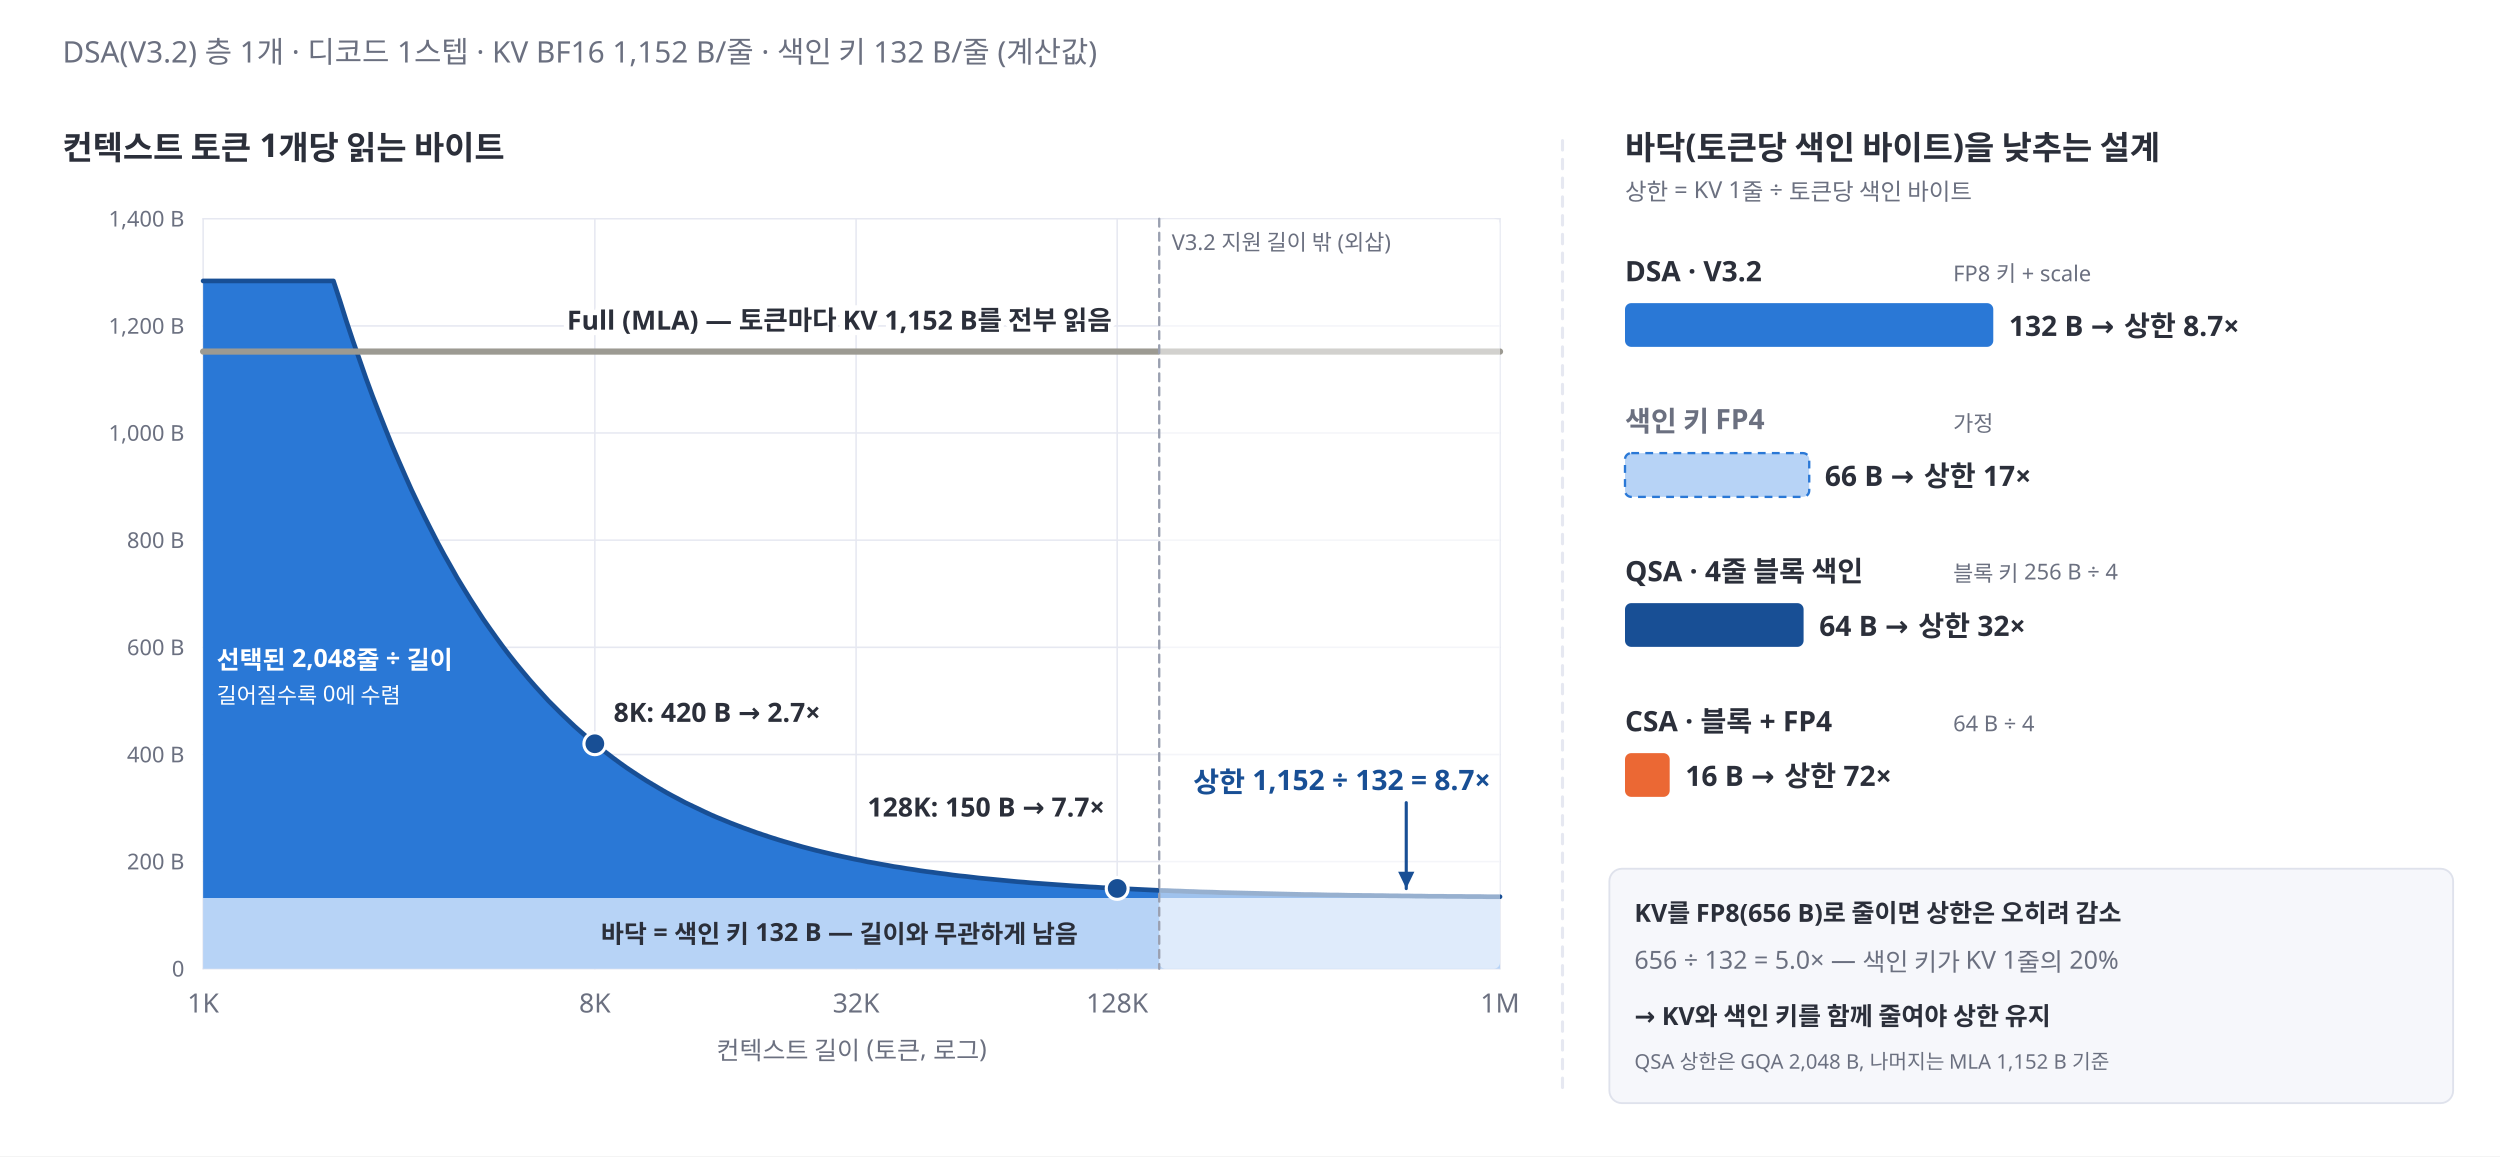
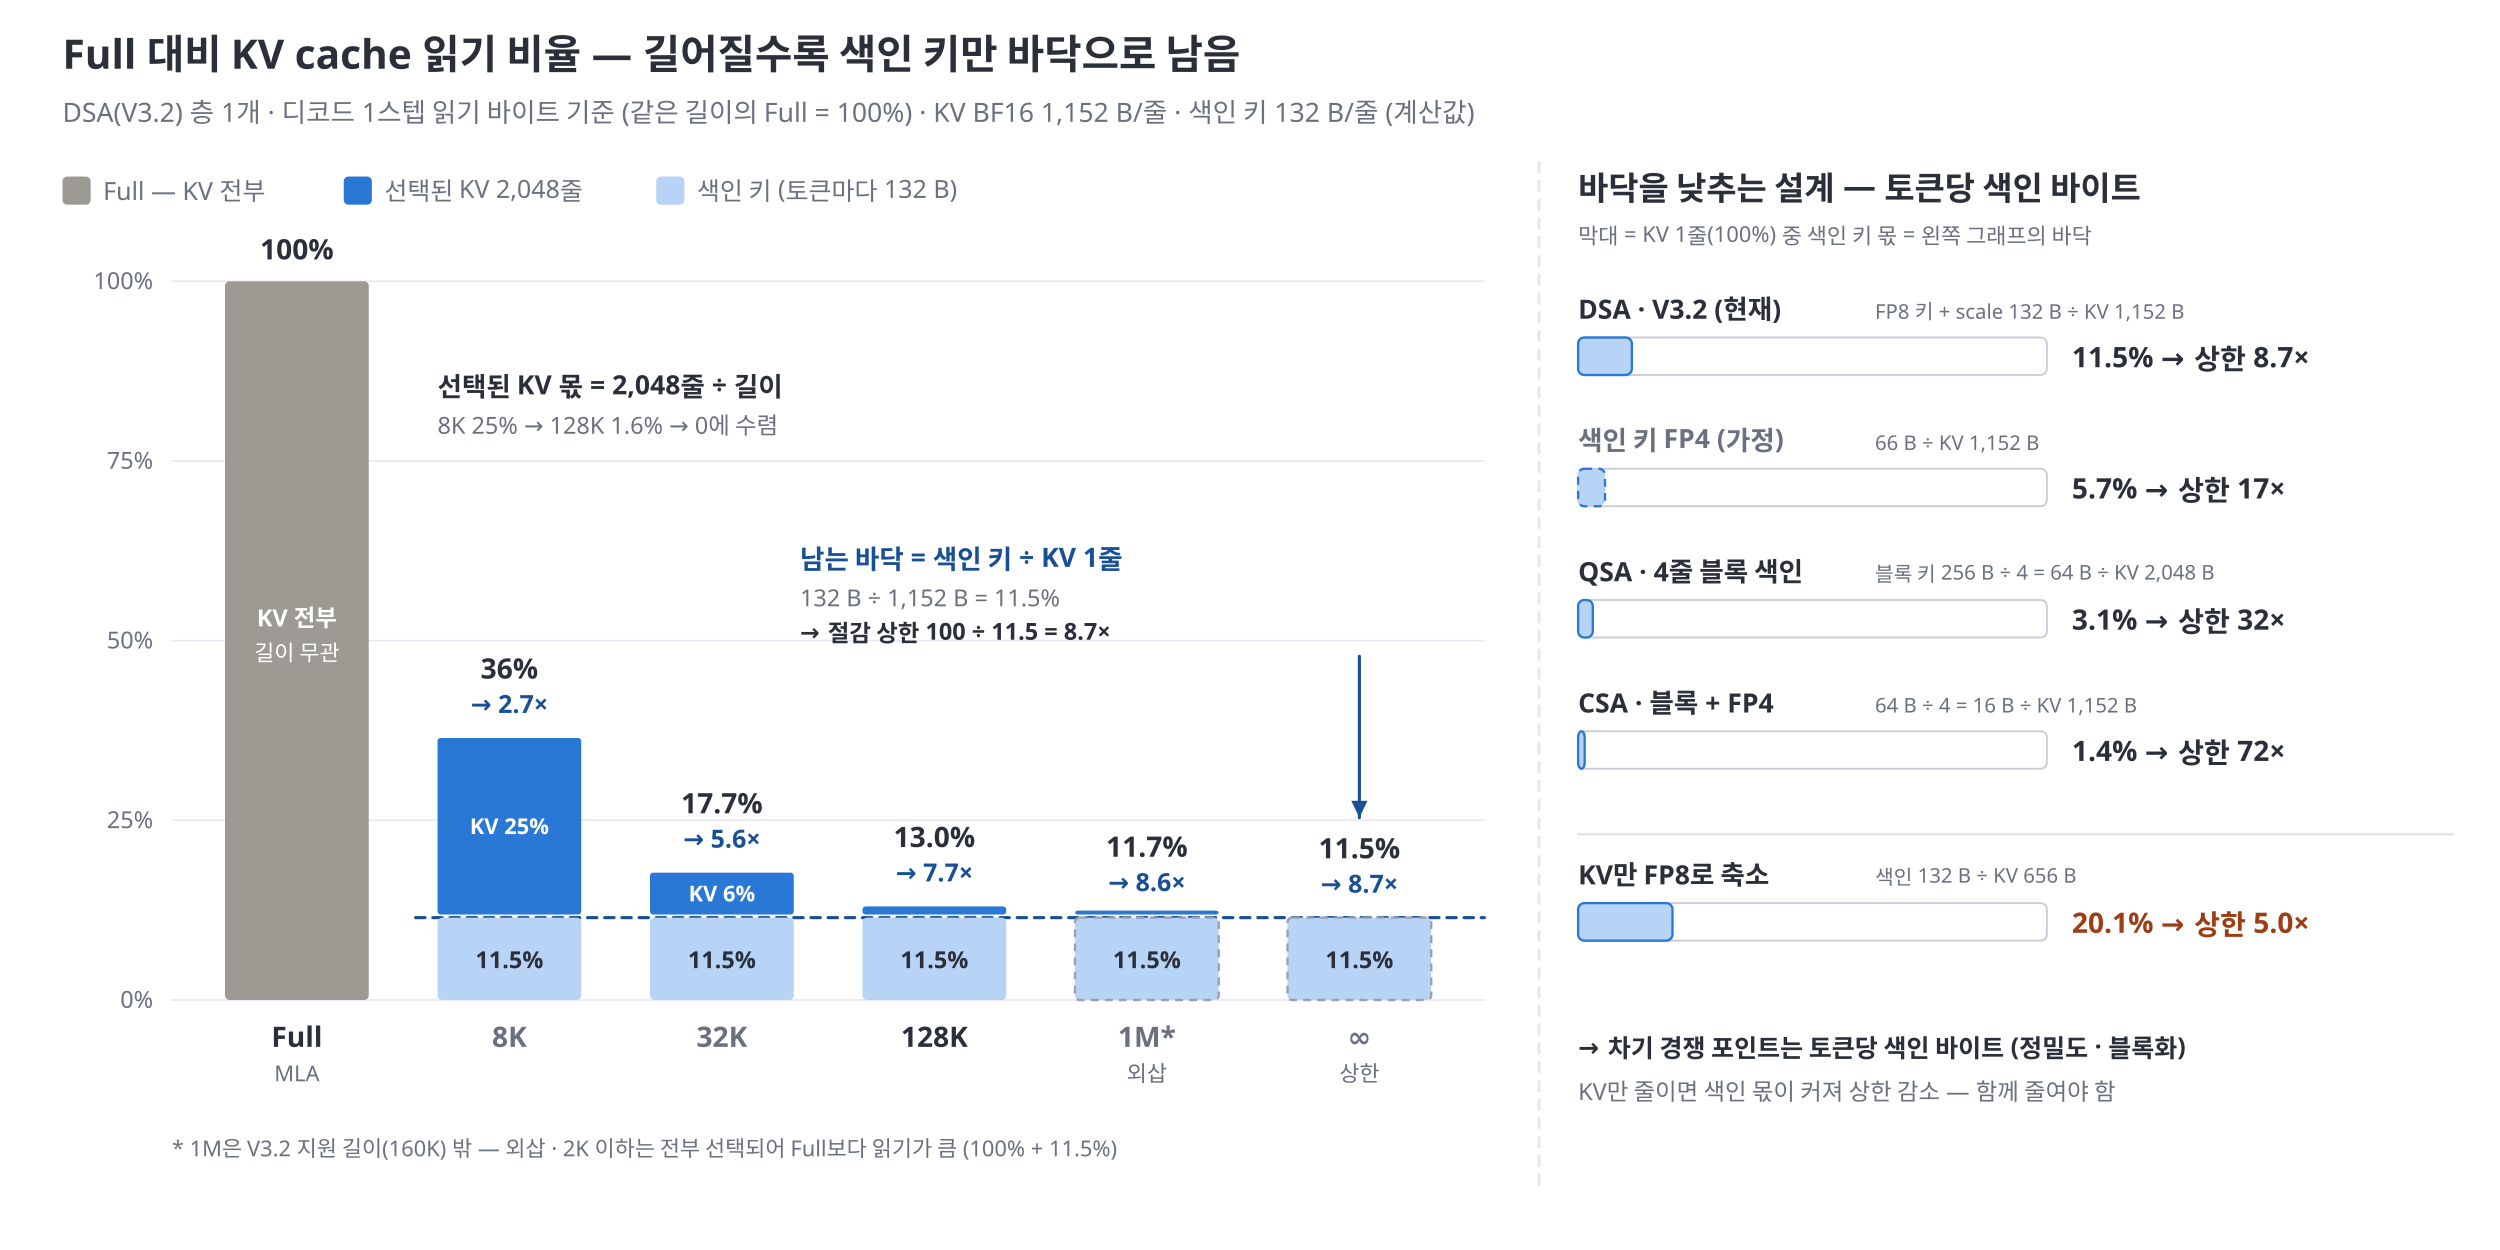
- <svg xmlns="http://www.w3.org/2000/svg" viewBox="0 0 1600 740" width="1600" height="740">
+ <svg xmlns="http://www.w3.org/2000/svg" viewBox="0 0 1600 800" width="1600" height="800">
  <rect width="100%" height="100%" fill="#ffffff" />
-   <text x="40.0" y="40.0" font-family="'Noto Sans KR','Malgun Gothic',sans-serif" font-size="19" text-anchor="start" font-weight="400" fill="#6b7080">DSA(V3.2) 층 1개 · 디코드 1스텝 · KV BF16 1,152 B/줄 · 색인 키 132 B/줄 (계산값)</text>
-   <text x="40.0" y="102.0" font-family="'Noto Sans KR','Malgun Gothic',sans-serif" font-size="21" text-anchor="start" font-weight="700" fill="#2b2f3a">컨텍스트 토큰 1개당 읽는 바이트</text>
-   <line x1="130.0" y1="620.0" x2="960.0" y2="620.0" stroke="#e6e8f1" stroke-width="1" stroke-linecap="round" />
-   <text x="118.0" y="625.0" font-family="'Noto Sans KR','Malgun Gothic',sans-serif" font-size="14" text-anchor="end" font-weight="400" fill="#6b7080">0</text>
-   <line x1="130.0" y1="551.4" x2="960.0" y2="551.4" stroke="#e6e8f1" stroke-width="1" stroke-linecap="round" />
-   <text x="118.0" y="556.4" font-family="'Noto Sans KR','Malgun Gothic',sans-serif" font-size="14" text-anchor="end" font-weight="400" fill="#6b7080">200 B</text>
-   <line x1="130.0" y1="482.9" x2="960.0" y2="482.9" stroke="#e6e8f1" stroke-width="1" stroke-linecap="round" />
-   <text x="118.0" y="487.9" font-family="'Noto Sans KR','Malgun Gothic',sans-serif" font-size="14" text-anchor="end" font-weight="400" fill="#6b7080">400 B</text>
-   <line x1="130.0" y1="414.3" x2="960.0" y2="414.3" stroke="#e6e8f1" stroke-width="1" stroke-linecap="round" />
-   <text x="118.0" y="419.3" font-family="'Noto Sans KR','Malgun Gothic',sans-serif" font-size="14" text-anchor="end" font-weight="400" fill="#6b7080">600 B</text>
-   <line x1="130.0" y1="345.7" x2="960.0" y2="345.7" stroke="#e6e8f1" stroke-width="1" stroke-linecap="round" />
-   <text x="118.0" y="350.7" font-family="'Noto Sans KR','Malgun Gothic',sans-serif" font-size="14" text-anchor="end" font-weight="400" fill="#6b7080">800 B</text>
-   <line x1="130.0" y1="277.1" x2="960.0" y2="277.1" stroke="#e6e8f1" stroke-width="1" stroke-linecap="round" />
-   <text x="118.0" y="282.1" font-family="'Noto Sans KR','Malgun Gothic',sans-serif" font-size="14" text-anchor="end" font-weight="400" fill="#6b7080">1,000 B</text>
-   <line x1="130.0" y1="208.6" x2="960.0" y2="208.6" stroke="#e6e8f1" stroke-width="1" stroke-linecap="round" />
-   <text x="118.0" y="213.6" font-family="'Noto Sans KR','Malgun Gothic',sans-serif" font-size="14" text-anchor="end" font-weight="400" fill="#6b7080">1,200 B</text>
-   <line x1="130.0" y1="140.0" x2="960.0" y2="140.0" stroke="#e6e8f1" stroke-width="1" stroke-linecap="round" />
-   <text x="118.0" y="145.0" font-family="'Noto Sans KR','Malgun Gothic',sans-serif" font-size="14" text-anchor="end" font-weight="400" fill="#6b7080">1,400 B</text>
-   <line x1="130.0" y1="140.0" x2="130.0" y2="620.0" stroke="#e6e8f1" stroke-width="1" stroke-linecap="round" />
-   <text x="130.0" y="648.0" font-family="'Noto Sans KR','Malgun Gothic',sans-serif" font-size="17" text-anchor="middle" font-weight="400" fill="#6b7080">1K</text>
-   <line x1="380.7" y1="140.0" x2="380.7" y2="620.0" stroke="#e6e8f1" stroke-width="1" stroke-linecap="round" />
-   <text x="380.7" y="648.0" font-family="'Noto Sans KR','Malgun Gothic',sans-serif" font-size="17" text-anchor="middle" font-weight="400" fill="#6b7080">8K</text>
-   <line x1="547.9" y1="140.0" x2="547.9" y2="620.0" stroke="#e6e8f1" stroke-width="1" stroke-linecap="round" />
-   <text x="547.9" y="648.0" font-family="'Noto Sans KR','Malgun Gothic',sans-serif" font-size="17" text-anchor="middle" font-weight="400" fill="#6b7080">32K</text>
-   <line x1="715.0" y1="140.0" x2="715.0" y2="620.0" stroke="#e6e8f1" stroke-width="1" stroke-linecap="round" />
-   <text x="715.0" y="648.0" font-family="'Noto Sans KR','Malgun Gothic',sans-serif" font-size="17" text-anchor="middle" font-weight="400" fill="#6b7080">128K</text>
-   <line x1="960.0" y1="140.0" x2="960.0" y2="620.0" stroke="#e6e8f1" stroke-width="1" stroke-linecap="round" />
-   <text x="960.0" y="648.0" font-family="'Noto Sans KR','Malgun Gothic',sans-serif" font-size="17" text-anchor="middle" font-weight="400" fill="#6b7080">1M</text>
-   <text x="545.0" y="678.0" font-family="'Noto Sans KR','Malgun Gothic',sans-serif" font-size="16" text-anchor="middle" font-weight="400" fill="#6b7080">컨텍스트 길이 (토큰, 로그)</text>
-   <polygon points="130.0,620.0 130.0,574.7 134.2,574.7 138.3,574.7 142.4,574.7 146.6,574.7 150.8,574.7 155.0,574.7 159.1,574.7 163.3,574.7 167.5,574.7 171.7,574.7 175.9,574.7 180.0,574.7 184.2,574.7 188.3,574.7 192.5,574.7 196.7,574.7 200.9,574.7 205.0,574.7 209.2,574.7 213.4,574.7 217.6,574.7 221.7,574.7 225.9,574.7 230.1,574.7 234.2,574.7 238.4,574.7 242.6,574.7 246.8,574.7 250.9,574.7 255.1,574.7 259.3,574.7 263.4,574.7 267.6,574.7 271.8,574.7 276.0,574.7 280.1,574.7 284.3,574.7 288.5,574.7 292.6,574.7 296.8,574.7 301.0,574.7 305.2,574.7 309.3,574.7 313.5,574.7 317.7,574.7 321.8,574.7 326.0,574.7 330.2,574.7 334.4,574.7 338.5,574.7 342.7,574.7 346.9,574.7 351.0,574.7 355.2,574.7 359.4,574.7 363.6,574.7 367.7,574.7 371.9,574.7 376.1,574.7 380.2,574.7 384.4,574.7 388.6,574.7 392.8,574.7 396.9,574.7 401.1,574.7 405.3,574.7 409.4,574.7 413.6,574.7 417.8,574.7 422.0,574.7 426.1,574.7 430.3,574.7 434.5,574.7 438.6,574.7 442.8,574.7 447.0,574.7 451.2,574.7 455.3,574.7 459.5,574.7 463.7,574.7 467.8,574.7 472.0,574.7 476.2,574.7 480.4,574.7 484.5,574.7 488.7,574.7 492.9,574.7 497.0,574.7 501.2,574.7 505.4,574.7 509.5,574.7 513.7,574.7 517.9,574.7 522.1,574.7 526.2,574.7 530.4,574.7 534.6,574.7 538.7,574.7 542.9,574.7 547.1,574.7 551.3,574.7 555.4,574.7 559.6,574.7 563.8,574.7 567.9,574.7 572.1,574.7 576.3,574.7 580.4,574.7 584.6,574.7 588.8,574.7 593.0,574.7 597.1,574.7 601.3,574.7 605.5,574.7 609.6,574.7 613.8,574.7 618.0,574.7 622.2,574.7 626.3,574.7 630.5,574.7 634.7,574.7 638.8,574.7 643.0,574.7 647.2,574.7 651.4,574.7 655.5,574.7 659.7,574.7 663.9,574.7 668.0,574.7 672.2,574.7 676.4,574.7 680.6,574.7 684.7,574.7 688.9,574.7 693.1,574.7 697.2,574.7 701.4,574.7 705.6,574.7 709.7,574.7 713.9,574.7 718.1,574.7 722.3,574.7 726.4,574.7 730.6,574.7 734.8,574.7 738.9,574.7 743.1,574.7 747.3,574.7 751.5,574.7 755.6,574.7 759.8,574.7 764.0,574.7 768.1,574.7 772.3,574.7 776.5,574.7 780.7,574.7 784.8,574.7 789.0,574.7 793.2,574.7 797.3,574.7 801.5,574.7 805.7,574.7 809.8,574.7 814.0,574.7 818.2,574.7 822.4,574.7 826.5,574.7 830.7,574.7 834.9,574.7 839.0,574.7 843.2,574.7 847.4,574.7 851.6,574.7 855.7,574.7 859.9,574.7 864.1,574.7 868.2,574.7 872.4,574.7 876.6,574.7 880.8,574.7 884.9,574.7 889.1,574.7 893.3,574.7 897.4,574.7 901.6,574.7 905.8,574.7 909.9,574.7 914.1,574.7 918.3,574.7 922.5,574.7 926.6,574.7 930.8,574.7 935.0,574.7 939.1,574.7 943.3,574.7 947.5,574.7 951.7,574.7 955.8,574.7 960.0,574.7 960.0,620.0" fill="#b7d3f6" stroke="none" />
-   <polygon points="130.0,574.7 134.2,574.7 138.3,574.7 142.4,574.7 146.6,574.7 150.8,574.7 155.0,574.7 159.1,574.7 163.3,574.7 167.5,574.7 171.7,574.7 175.9,574.7 180.0,574.7 184.2,574.7 188.3,574.7 192.5,574.7 196.7,574.7 200.9,574.7 205.0,574.7 209.2,574.7 213.4,574.7 217.6,574.7 221.7,574.7 225.9,574.7 230.1,574.7 234.2,574.7 238.4,574.7 242.6,574.7 246.8,574.7 250.9,574.7 255.1,574.7 259.3,574.7 263.4,574.7 267.6,574.7 271.8,574.7 276.0,574.7 280.1,574.7 284.3,574.7 288.5,574.7 292.6,574.7 296.8,574.7 301.0,574.7 305.2,574.7 309.3,574.7 313.5,574.7 317.7,574.7 321.8,574.7 326.0,574.7 330.2,574.7 334.4,574.7 338.5,574.7 342.7,574.7 346.9,574.7 351.0,574.7 355.2,574.7 359.4,574.7 363.6,574.7 367.7,574.7 371.9,574.7 376.1,574.7 380.2,574.7 384.4,574.7 388.6,574.7 392.8,574.7 396.9,574.7 401.1,574.7 405.3,574.7 409.4,574.7 413.6,574.7 417.8,574.7 422.0,574.7 426.1,574.7 430.3,574.7 434.5,574.7 438.6,574.7 442.8,574.7 447.0,574.7 451.2,574.7 455.3,574.7 459.5,574.7 463.7,574.7 467.8,574.7 472.0,574.7 476.2,574.7 480.4,574.7 484.5,574.7 488.7,574.7 492.9,574.7 497.0,574.7 501.2,574.7 505.4,574.7 509.5,574.7 513.7,574.7 517.9,574.7 522.1,574.7 526.2,574.7 530.4,574.7 534.6,574.7 538.7,574.7 542.9,574.7 547.1,574.7 551.3,574.7 555.4,574.7 559.6,574.7 563.8,574.7 567.9,574.7 572.1,574.7 576.3,574.7 580.4,574.7 584.6,574.7 588.8,574.7 593.0,574.7 597.1,574.7 601.3,574.7 605.5,574.7 609.6,574.7 613.8,574.7 618.0,574.7 622.2,574.7 626.3,574.7 630.5,574.7 634.7,574.7 638.8,574.7 643.0,574.7 647.2,574.7 651.4,574.7 655.5,574.7 659.7,574.7 663.9,574.7 668.0,574.7 672.2,574.7 676.4,574.7 680.6,574.7 684.7,574.7 688.9,574.7 693.1,574.7 697.2,574.7 701.4,574.7 705.6,574.7 709.7,574.7 713.9,574.7 718.1,574.7 722.3,574.7 726.4,574.7 730.6,574.7 734.8,574.7 738.9,574.7 743.1,574.7 747.3,574.7 751.5,574.7 755.6,574.7 759.8,574.7 764.0,574.7 768.1,574.7 772.3,574.7 776.5,574.7 780.7,574.7 784.8,574.7 789.0,574.7 793.2,574.7 797.3,574.7 801.5,574.7 805.7,574.7 809.8,574.7 814.0,574.7 818.2,574.7 822.4,574.7 826.5,574.7 830.7,574.7 834.9,574.7 839.0,574.7 843.2,574.7 847.4,574.7 851.6,574.7 855.7,574.7 859.9,574.7 864.1,574.7 868.2,574.7 872.4,574.7 876.6,574.7 880.8,574.7 884.9,574.7 889.1,574.7 893.3,574.7 897.4,574.7 901.6,574.7 905.8,574.7 909.9,574.7 914.1,574.7 918.3,574.7 922.5,574.7 926.6,574.7 930.8,574.7 935.0,574.7 939.1,574.7 943.3,574.7 947.5,574.7 951.7,574.7 955.8,574.7 960.0,574.7 960.0,573.9 955.8,573.9 951.7,573.9 947.5,573.8 943.3,573.8 939.1,573.8 935.0,573.7 930.8,573.7 926.6,573.7 922.5,573.6 918.3,573.6 914.1,573.6 909.9,573.5 905.8,573.5 901.6,573.4 897.4,573.4 893.3,573.3 889.1,573.3 884.9,573.2 880.8,573.2 876.6,573.1 872.4,573.1 868.2,573.0 864.1,573.0 859.9,572.9 855.7,572.8 851.6,572.8 847.4,572.7 843.2,572.6 839.0,572.5 834.9,572.5 830.7,572.4 826.5,572.3 822.4,572.2 818.2,572.1 814.0,572.0 809.8,571.9 805.7,571.8 801.5,571.7 797.3,571.6 793.2,571.5 789.0,571.4 784.8,571.3 780.7,571.2 776.5,571.0 772.3,570.9 768.1,570.8 764.0,570.6 759.8,570.5 755.6,570.3 751.5,570.2 747.3,570.0 743.1,569.9 738.9,569.7 734.8,569.5 730.6,569.3 726.4,569.1 722.3,568.9 718.1,568.7 713.9,568.5 709.7,568.3 705.6,568.1 701.4,567.8 697.2,567.6 693.1,567.3 688.9,567.1 684.7,566.8 680.6,566.5 676.4,566.2 672.2,565.9 668.0,565.6 663.9,565.3 659.7,565.0 655.5,564.6 651.4,564.3 647.2,563.9 643.0,563.5 638.8,563.1 634.7,562.7 630.5,562.3 626.3,561.9 622.2,561.4 618.0,560.9 613.8,560.5 609.6,560.0 605.5,559.4 601.3,558.9 597.1,558.3 593.0,557.8 588.8,557.2 584.6,556.5 580.4,555.9 576.3,555.2 572.1,554.6 567.9,553.8 563.8,553.1 559.6,552.3 555.4,551.6 551.3,550.7 547.1,549.9 542.9,549.0 538.7,548.1 534.6,547.2 530.4,546.2 526.2,545.2 522.1,544.2 517.9,543.1 513.7,542.0 509.5,540.8 505.4,539.6 501.2,538.4 497.0,537.1 492.9,535.8 488.7,534.4 484.5,533.0 480.4,531.5 476.2,530.0 472.0,528.4 467.8,526.8 463.7,525.1 459.5,523.4 455.3,521.6 451.2,519.7 447.0,517.7 442.8,515.7 438.6,513.7 434.5,511.5 430.3,509.3 426.1,507.0 422.0,504.6 417.8,502.1 413.6,499.6 409.4,496.9 405.3,494.2 401.1,491.4 396.9,488.4 392.8,485.4 388.6,482.2 384.4,479.0 380.2,475.6 376.1,472.1 371.9,468.5 367.7,464.8 363.6,460.9 359.4,456.9 355.2,452.7 351.0,448.5 346.9,444.0 342.7,439.4 338.5,434.6 334.4,429.7 330.2,424.6 326.0,419.3 321.8,413.8 317.7,408.2 313.5,402.3 309.3,396.3 305.2,390.0 301.0,383.5 296.8,376.7 292.6,369.8 288.5,362.5 284.3,355.1 280.1,347.3 276.0,339.3 271.8,331.0 267.6,322.4 263.4,313.6 259.3,304.4 255.1,294.8 250.9,285.0 246.8,274.8 242.6,264.2 238.4,253.4 234.2,242.0 230.1,230.2 225.9,218.2 221.7,205.6 217.6,192.6 213.4,179.8 209.2,179.8 205.0,179.8 200.9,179.8 196.7,179.8 192.5,179.8 188.3,179.8 184.2,179.8 180.0,179.8 175.9,179.8 171.7,179.8 167.5,179.8 163.3,179.8 159.1,179.8 155.0,179.8 150.8,179.8 146.6,179.8 142.4,179.8 138.3,179.8 134.2,179.8 130.0,179.8" fill="#2a78d6" stroke="none" />
-   <polyline points="130.0,179.8 134.2,179.8 138.3,179.8 142.4,179.8 146.6,179.8 150.8,179.8 155.0,179.8 159.1,179.8 163.3,179.8 167.5,179.8 171.7,179.8 175.9,179.8 180.0,179.8 184.2,179.8 188.3,179.8 192.5,179.8 196.7,179.8 200.9,179.8 205.0,179.8 209.2,179.8 213.4,179.8 217.6,192.6 221.7,205.6 225.9,218.2 230.1,230.2 234.2,242.0 238.4,253.4 242.6,264.2 246.8,274.8 250.9,285.0 255.1,294.8 259.3,304.4 263.4,313.6 267.6,322.4 271.8,331.0 276.0,339.3 280.1,347.3 284.3,355.1 288.5,362.5 292.6,369.8 296.8,376.7 301.0,383.5 305.2,390.0 309.3,396.3 313.5,402.3 317.7,408.2 321.8,413.8 326.0,419.3 330.2,424.6 334.4,429.7 338.5,434.6 342.7,439.4 346.9,444.0 351.0,448.5 355.2,452.7 359.4,456.9 363.6,460.9 367.7,464.8 371.9,468.5 376.1,472.1 380.2,475.6 384.4,479.0 388.6,482.2 392.8,485.4 396.9,488.4 401.1,491.4 405.3,494.2 409.4,496.9 413.6,499.6 417.8,502.1 422.0,504.6 426.1,507.0 430.3,509.3 434.5,511.5 438.6,513.7 442.8,515.7 447.0,517.7 451.2,519.7 455.3,521.6 459.5,523.4 463.7,525.1 467.8,526.8 472.0,528.4 476.2,530.0 480.4,531.5 484.5,533.0 488.7,534.4 492.9,535.8 497.0,537.1 501.2,538.4 505.4,539.6 509.5,540.8 513.7,542.0 517.9,543.1 522.1,544.2 526.2,545.2 530.4,546.2 534.6,547.2 538.7,548.1 542.9,549.0 547.1,549.9 551.3,550.7 555.4,551.6 559.6,552.3 563.8,553.1 567.9,553.8 572.1,554.6 576.3,555.2 580.4,555.9 584.6,556.5 588.8,557.2 593.0,557.8 597.1,558.3 601.3,558.9 605.5,559.4 609.6,560.0 613.8,560.5 618.0,560.9 622.2,561.4 626.3,561.9 630.5,562.3 634.7,562.7 638.8,563.1 643.0,563.5 647.2,563.9 651.4,564.3 655.5,564.6 659.7,565.0 663.9,565.3 668.0,565.6 672.2,565.9 676.4,566.2 680.6,566.5 684.7,566.8 688.9,567.1 693.1,567.3 697.2,567.6 701.4,567.8 705.6,568.1 709.7,568.3 713.9,568.5 718.1,568.7 722.3,568.9 726.4,569.1 730.6,569.3 734.8,569.5 738.9,569.7 743.1,569.9 747.3,570.0 751.5,570.2 755.6,570.3 759.8,570.5 764.0,570.6 768.1,570.8 772.3,570.9 776.5,571.0 780.7,571.2 784.8,571.3 789.0,571.4 793.2,571.5 797.3,571.6 801.5,571.7 805.7,571.8 809.8,571.9 814.0,572.0 818.2,572.1 822.4,572.2 826.5,572.3 830.7,572.4 834.9,572.5 839.0,572.5 843.2,572.6 847.4,572.7 851.6,572.8 855.7,572.8 859.9,572.9 864.1,573.0 868.2,573.0 872.4,573.1 876.6,573.1 880.8,573.2 884.9,573.2 889.1,573.3 893.3,573.3 897.4,573.4 901.6,573.4 905.8,573.5 909.9,573.5 914.1,573.6 918.3,573.6 922.5,573.6 926.6,573.7 930.8,573.7 935.0,573.7 939.1,573.8 943.3,573.8 947.5,573.8 951.7,573.9 955.8,573.9 960.0,573.9" fill="none" stroke="#184f95" stroke-width="3" stroke-linejoin="round" stroke-linecap="round" />
-   <line x1="130.0" y1="225.0" x2="960.0" y2="225.0" stroke="#9c9a92" stroke-width="4" stroke-linecap="round" />
-   <text x="537.2" y="211.0" font-family="'Noto Sans KR','Malgun Gothic',sans-serif" font-size="17" text-anchor="middle" font-weight="700" fill="#2b2f3a" stroke="#ffffff" stroke-width="7" stroke-linejoin="round" paint-order="stroke">Full (MLA) — 토큰마다 KV 1,152 B를 전부 읽음</text>
-   <rect x="741.9" y="140.0" width="218.1" height="480.0" rx="4" fill="#ffffff" stroke="none" stroke-width="1.5" fill-opacity="0.55" />
-   <line x1="741.9" y1="140.0" x2="741.9" y2="620.0" stroke="#9aa0b0" stroke-width="1.5" stroke-linecap="round" stroke-dasharray="5 4" />
-   <text x="749.9" y="160.0" font-family="'Noto Sans KR','Malgun Gothic',sans-serif" font-size="14" text-anchor="start" font-weight="400" fill="#6b7080">V3.2 지원 길이 밖 (외삽)</text>
-   <circle cx="380.7" cy="476.0" r="7" fill="#184f95" stroke="#ffffff" stroke-width="2" />
-   <text x="392.7" y="462.0" font-family="'Noto Sans KR','Malgun Gothic',sans-serif" font-size="17" text-anchor="start" font-weight="700" fill="#2b2f3a" stroke="#ffffff" stroke-width="7" stroke-linejoin="round" paint-order="stroke">8K: 420 B → 2.7×</text>
-   <circle cx="715.0" cy="568.6" r="7" fill="#184f95" stroke="#ffffff" stroke-width="2" />
-   <text x="707.0" y="522.6" font-family="'Noto Sans KR','Malgun Gothic',sans-serif" font-size="17" text-anchor="end" font-weight="700" fill="#2b2f3a" stroke="#ffffff" stroke-width="7" stroke-linejoin="round" paint-order="stroke">128K: 150 B → 7.7×</text>
-   <text x="138.6" y="428.0" font-family="'Noto Sans KR','Malgun Gothic',sans-serif" font-size="16" text-anchor="start" font-weight="700" fill="#ffffff">선택된 2,048줄 ÷ 길이</text>
-   <text x="138.6" y="450.0" font-family="'Noto Sans KR','Malgun Gothic',sans-serif" font-size="14" text-anchor="start" font-weight="400" fill="#ffffff">길어질수록 0에 수렴</text>
-   <text x="537.2" y="603.4" font-family="'Noto Sans KR','Malgun Gothic',sans-serif" font-size="16" text-anchor="middle" font-weight="700" fill="#2b2f3a">바닥 = 색인 키 132 B — 길이와 무관하게 남음</text>
-   <text x="954.0" y="506.9" font-family="'Noto Sans KR','Malgun Gothic',sans-serif" font-size="18" text-anchor="end" font-weight="700" fill="#184f95" stroke="#ffffff" stroke-width="7" stroke-linejoin="round" paint-order="stroke">상한 1,152 ÷ 132 = 8.7×</text>
-   <line x1="900.0" y1="513.7" x2="900.0" y2="568.7" stroke="#184f95" stroke-width="2" stroke-linecap="round" />
-   <polygon points="900.0,568.7 894.8,557.9 905.2,557.9" fill="#184f95" />
-   <line x1="1000.0" y1="90.0" x2="1000.0" y2="700.0" stroke="#e6e8f1" stroke-width="2" stroke-linecap="round" stroke-dasharray="6 6" />
-   <text x="1040.0" y="102.0" font-family="'Noto Sans KR','Malgun Gothic',sans-serif" font-size="21" text-anchor="start" font-weight="700" fill="#2b2f3a">바닥(토큰당 색인 바이트)을 낮추는 설계</text>
-   <text x="1040.0" y="128.0" font-family="'Noto Sans KR','Malgun Gothic',sans-serif" font-size="15" text-anchor="start" font-weight="400" fill="#6b7080">상한 = KV 1줄 ÷ 토큰당 색인 바이트</text>
-   <text x="1040.0" y="180.0" font-family="'Noto Sans KR','Malgun Gothic',sans-serif" font-size="18" text-anchor="start" font-weight="700" fill="#2b2f3a">DSA · V3.2</text>
-   <text x="1250.0" y="180.0" font-family="'Noto Sans KR','Malgun Gothic',sans-serif" font-size="14" text-anchor="start" font-weight="400" fill="#6b7080">FP8 키 + scale</text>
-   <rect x="1040.0" y="194.0" width="235.7" height="28.0" rx="4" fill="#2a78d6" stroke="none" stroke-width="1.5" />
-   <text x="1285.7" y="215.0" font-family="'Noto Sans KR','Malgun Gothic',sans-serif" font-size="18" text-anchor="start" font-weight="700" fill="#2b2f3a">132 B → 상한 8.7×</text>
-   <text x="1040.0" y="276.0" font-family="'Noto Sans KR','Malgun Gothic',sans-serif" font-size="18" text-anchor="start" font-weight="700" fill="#6b7080">색인 키 FP4</text>
-   <text x="1250.0" y="276.0" font-family="'Noto Sans KR','Malgun Gothic',sans-serif" font-size="14" text-anchor="start" font-weight="400" fill="#6b7080">가정</text>
-   <rect x="1040.0" y="290.0" width="117.9" height="28.0" rx="4" fill="#b7d3f6" stroke="#2a78d6" stroke-width="1.5" stroke-dasharray="5 4" />
-   <text x="1167.9" y="311.0" font-family="'Noto Sans KR','Malgun Gothic',sans-serif" font-size="18" text-anchor="start" font-weight="700" fill="#2b2f3a">66 B → 상한 17×</text>
-   <text x="1040.0" y="372.0" font-family="'Noto Sans KR','Malgun Gothic',sans-serif" font-size="18" text-anchor="start" font-weight="700" fill="#2b2f3a">QSA · 4줄 블록 색인</text>
-   <text x="1250.0" y="372.0" font-family="'Noto Sans KR','Malgun Gothic',sans-serif" font-size="14" text-anchor="start" font-weight="400" fill="#6b7080">블록 키 256 B ÷ 4</text>
-   <rect x="1040.0" y="386.0" width="114.3" height="28.0" rx="4" fill="#184f95" stroke="none" stroke-width="1.5" />
-   <text x="1164.3" y="407.0" font-family="'Noto Sans KR','Malgun Gothic',sans-serif" font-size="18" text-anchor="start" font-weight="700" fill="#2b2f3a">64 B → 상한 32×</text>
-   <text x="1040.0" y="468.0" font-family="'Noto Sans KR','Malgun Gothic',sans-serif" font-size="18" text-anchor="start" font-weight="700" fill="#2b2f3a">CSA · 블록 + FP4</text>
-   <text x="1250.0" y="468.0" font-family="'Noto Sans KR','Malgun Gothic',sans-serif" font-size="14" text-anchor="start" font-weight="400" fill="#6b7080">64 B ÷ 4</text>
-   <rect x="1040.0" y="482.0" width="28.6" height="28.0" rx="4" fill="#eb6834" stroke="none" stroke-width="1.5" />
-   <text x="1078.6" y="503.0" font-family="'Noto Sans KR','Malgun Gothic',sans-serif" font-size="18" text-anchor="start" font-weight="700" fill="#2b2f3a">16 B → 상한 72×</text>
-   <rect x="1030.0" y="556.0" width="540.0" height="150.0" rx="8" fill="#f6f7fb" stroke="#dfe2ec" stroke-width="1.2" />
-   <text x="1046.0" y="590.0" font-family="'Noto Sans KR','Malgun Gothic',sans-serif" font-size="16" text-anchor="start" font-weight="700" fill="#2b2f3a">KV를 FP8(656 B)로 줄이면 상한은 오히려 감소</text>
-   <text x="1046.0" y="620.0" font-family="'Noto Sans KR','Malgun Gothic',sans-serif" font-size="16" text-anchor="start" font-weight="400" fill="#6b7080">656 ÷ 132 = 5.0× — 색인 키가 KV 1줄의 20%</text>
-   <text x="1046.0" y="656.0" font-family="'Noto Sans KR','Malgun Gothic',sans-serif" font-size="16" text-anchor="start" font-weight="700" fill="#2b2f3a">→ KV와 색인 키를 함께 줄여야 상한 유지</text>
-   <text x="1046.0" y="684.0" font-family="'Noto Sans KR','Malgun Gothic',sans-serif" font-size="13" text-anchor="start" font-weight="400" fill="#6b7080">QSA 상한은 GQA 2,048 B, 나머지는 MLA 1,152 B 기준</text>
+   <text x="40.0" y="44.0" font-family="'Noto Sans KR','Malgun Gothic',sans-serif" font-size="26" text-anchor="start" font-weight="700" fill="#2b2f3a">Full 대비 KV cache 읽기 비율 — 길어질수록 색인 키만 바닥으로 남음</text>
+   <text x="40.0" y="78.0" font-family="'Noto Sans KR','Malgun Gothic',sans-serif" font-size="17" text-anchor="start" font-weight="400" fill="#6b7080">DSA(V3.2) 층 1개 · 디코드 1스텝 읽기 바이트 기준 (같은 길이의 Full = 100%) · KV BF16 1,152 B/줄 · 색인 키 132 B/줄 (계산값)</text>
+   <rect x="40.0" y="113.0" width="18.0" height="18.0" rx="3" fill="#9c9a92" stroke="none" stroke-width="1.5" />
+   <text x="66.0" y="128.0" font-family="'Noto Sans KR','Malgun Gothic',sans-serif" font-size="16" text-anchor="start" font-weight="400" fill="#6b7080">Full — KV 전부</text>
+   <rect x="220.0" y="113.0" width="18.0" height="18.0" rx="3" fill="#2a78d6" stroke="none" stroke-width="1.5" />
+   <text x="246.0" y="128.0" font-family="'Noto Sans KR','Malgun Gothic',sans-serif" font-size="16" text-anchor="start" font-weight="400" fill="#6b7080">선택된 KV 2,048줄</text>
+   <rect x="420.0" y="113.0" width="18.0" height="18.0" rx="3" fill="#b7d3f6" stroke="none" stroke-width="1.5" />
+   <text x="446.0" y="128.0" font-family="'Noto Sans KR','Malgun Gothic',sans-serif" font-size="16" text-anchor="start" font-weight="400" fill="#6b7080">색인 키 (토큰마다 132 B)</text>
+   <line x1="110.0" y1="640.0" x2="950.0" y2="640.0" stroke="#e6e8f1" stroke-width="1" stroke-linecap="round" />
+   <text x="98.0" y="645.0" font-family="'Noto Sans KR','Malgun Gothic',sans-serif" font-size="15" text-anchor="end" font-weight="400" fill="#6b7080">0%</text>
+   <line x1="110.0" y1="525.0" x2="950.0" y2="525.0" stroke="#e6e8f1" stroke-width="1" stroke-linecap="round" />
+   <text x="98.0" y="530.0" font-family="'Noto Sans KR','Malgun Gothic',sans-serif" font-size="15" text-anchor="end" font-weight="400" fill="#6b7080">25%</text>
+   <line x1="110.0" y1="410.0" x2="950.0" y2="410.0" stroke="#e6e8f1" stroke-width="1" stroke-linecap="round" />
+   <text x="98.0" y="415.0" font-family="'Noto Sans KR','Malgun Gothic',sans-serif" font-size="15" text-anchor="end" font-weight="400" fill="#6b7080">50%</text>
+   <line x1="110.0" y1="295.0" x2="950.0" y2="295.0" stroke="#e6e8f1" stroke-width="1" stroke-linecap="round" />
+   <text x="98.0" y="300.0" font-family="'Noto Sans KR','Malgun Gothic',sans-serif" font-size="15" text-anchor="end" font-weight="400" fill="#6b7080">75%</text>
+   <line x1="110.0" y1="180.0" x2="950.0" y2="180.0" stroke="#e6e8f1" stroke-width="1" stroke-linecap="round" />
+   <text x="98.0" y="185.0" font-family="'Noto Sans KR','Malgun Gothic',sans-serif" font-size="15" text-anchor="end" font-weight="400" fill="#6b7080">100%</text>
+   <line x1="266.0" y1="587.3" x2="950.0" y2="587.3" stroke="#184f95" stroke-width="2" stroke-linecap="round" stroke-dasharray="6 5" />
+   <rect x="144.0" y="180.0" width="92.0" height="460.0" rx="3" fill="#9c9a92" stroke="none" stroke-width="1.5" />
+   <text x="190.0" y="166.0" font-family="'Noto Sans KR','Malgun Gothic',sans-serif" font-size="18" text-anchor="middle" font-weight="700" fill="#2b2f3a">100%</text>
+   <text x="190.0" y="400.8" font-family="'Noto Sans KR','Malgun Gothic',sans-serif" font-size="15" text-anchor="middle" font-weight="700" fill="#ffffff">KV 전부</text>
+   <text x="190.0" y="422.8" font-family="'Noto Sans KR','Malgun Gothic',sans-serif" font-size="14" text-anchor="middle" font-weight="400" fill="#ffffff">길이 무관</text>
+   <text x="190.0" y="670.0" font-family="'Noto Sans KR','Malgun Gothic',sans-serif" font-size="18" text-anchor="middle" font-weight="700" fill="#2b2f3a">Full</text>
+   <text x="190.0" y="692.0" font-family="'Noto Sans KR','Malgun Gothic',sans-serif" font-size="14" text-anchor="middle" font-weight="400" fill="#6b7080">MLA</text>
+   <rect x="280.0" y="587.3" width="92.0" height="52.7" rx="3" fill="#b7d3f6" stroke="none" stroke-width="1.5" />
+   <text x="326.0" y="619.6" font-family="'Noto Sans KR','Malgun Gothic',sans-serif" font-size="15" text-anchor="middle" font-weight="700" fill="#2b2f3a">11.5%</text>
+   <rect x="280.0" y="472.3" width="92.0" height="113.0" rx="2" fill="#2a78d6" stroke="none" stroke-width="1.5" />
+   <text x="326.0" y="533.8" font-family="'Noto Sans KR','Malgun Gothic',sans-serif" font-size="14" text-anchor="middle" font-weight="700" fill="#ffffff">KV 25%</text>
+   <text x="326.0" y="434.3" font-family="'Noto Sans KR','Malgun Gothic',sans-serif" font-size="18" text-anchor="middle" font-weight="700" fill="#2b2f3a">36%</text>
+   <text x="326.0" y="456.3" font-family="'Noto Sans KR','Malgun Gothic',sans-serif" font-size="16" text-anchor="middle" font-weight="700" fill="#184f95">→ 2.7×</text>
+   <text x="326.0" y="670.0" font-family="'Noto Sans KR','Malgun Gothic',sans-serif" font-size="18" text-anchor="middle" font-weight="700" fill="#6b7080">8K</text>
+   <rect x="416.0" y="587.3" width="92.0" height="52.7" rx="3" fill="#b7d3f6" stroke="none" stroke-width="1.5" />
+   <text x="462.0" y="619.6" font-family="'Noto Sans KR','Malgun Gothic',sans-serif" font-size="15" text-anchor="middle" font-weight="700" fill="#2b2f3a">11.5%</text>
+   <rect x="416.0" y="558.5" width="92.0" height="26.8" rx="2" fill="#2a78d6" stroke="none" stroke-width="1.5" />
+   <text x="462.0" y="576.9" font-family="'Noto Sans KR','Malgun Gothic',sans-serif" font-size="14" text-anchor="middle" font-weight="700" fill="#ffffff">KV 6%</text>
+   <text x="462.0" y="520.5" font-family="'Noto Sans KR','Malgun Gothic',sans-serif" font-size="18" text-anchor="middle" font-weight="700" fill="#2b2f3a">17.7%</text>
+   <text x="462.0" y="542.5" font-family="'Noto Sans KR','Malgun Gothic',sans-serif" font-size="16" text-anchor="middle" font-weight="700" fill="#184f95">→ 5.6×</text>
+   <text x="462.0" y="670.0" font-family="'Noto Sans KR','Malgun Gothic',sans-serif" font-size="18" text-anchor="middle" font-weight="700" fill="#6b7080">32K</text>
+   <rect x="552.0" y="587.3" width="92.0" height="52.7" rx="3" fill="#b7d3f6" stroke="none" stroke-width="1.5" />
+   <text x="598.0" y="619.6" font-family="'Noto Sans KR','Malgun Gothic',sans-serif" font-size="15" text-anchor="middle" font-weight="700" fill="#2b2f3a">11.5%</text>
+   <rect x="552.0" y="580.1" width="92.0" height="5.2" rx="2" fill="#2a78d6" stroke="none" stroke-width="1.5" />
+   <text x="598.0" y="542.1" font-family="'Noto Sans KR','Malgun Gothic',sans-serif" font-size="18" text-anchor="middle" font-weight="700" fill="#2b2f3a">13.0%</text>
+   <text x="598.0" y="564.1" font-family="'Noto Sans KR','Malgun Gothic',sans-serif" font-size="16" text-anchor="middle" font-weight="700" fill="#184f95">→ 7.7×</text>
+   <text x="598.0" y="670.0" font-family="'Noto Sans KR','Malgun Gothic',sans-serif" font-size="18" text-anchor="middle" font-weight="700" fill="#2b2f3a">128K</text>
+   <rect x="688.0" y="587.3" width="92.0" height="52.7" rx="3" fill="#b7d3f6" stroke="#9aa0b0" stroke-width="1.5" stroke-dasharray="5 4" />
+   <text x="734.0" y="619.6" font-family="'Noto Sans KR','Malgun Gothic',sans-serif" font-size="15" text-anchor="middle" font-weight="700" fill="#2b2f3a">11.5%</text>
+   <rect x="688.0" y="582.8" width="92.0" height="2.5" rx="2" fill="#2a78d6" stroke="none" stroke-width="1.5" />
+   <text x="734.0" y="548.3" font-family="'Noto Sans KR','Malgun Gothic',sans-serif" font-size="18" text-anchor="middle" font-weight="700" fill="#2b2f3a">11.7%</text>
+   <text x="734.0" y="570.3" font-family="'Noto Sans KR','Malgun Gothic',sans-serif" font-size="16" text-anchor="middle" font-weight="700" fill="#184f95">→ 8.6×</text>
+   <text x="734.0" y="670.0" font-family="'Noto Sans KR','Malgun Gothic',sans-serif" font-size="18" text-anchor="middle" font-weight="700" fill="#6b7080">1M*</text>
+   <text x="734.0" y="692.0" font-family="'Noto Sans KR','Malgun Gothic',sans-serif" font-size="14" text-anchor="middle" font-weight="400" fill="#6b7080">외삽</text>
+   <rect x="824.0" y="587.3" width="92.0" height="52.7" rx="3" fill="#b7d3f6" stroke="#9aa0b0" stroke-width="1.5" stroke-dasharray="5 4" />
+   <text x="870.0" y="619.6" font-family="'Noto Sans KR','Malgun Gothic',sans-serif" font-size="15" text-anchor="middle" font-weight="700" fill="#2b2f3a">11.5%</text>
+   <text x="870.0" y="549.3" font-family="'Noto Sans KR','Malgun Gothic',sans-serif" font-size="18" text-anchor="middle" font-weight="700" fill="#2b2f3a">11.5%</text>
+   <text x="870.0" y="571.3" font-family="'Noto Sans KR','Malgun Gothic',sans-serif" font-size="16" text-anchor="middle" font-weight="700" fill="#184f95">→ 8.7×</text>
+   <text x="870.0" y="670.0" font-family="'Noto Sans KR','Malgun Gothic',sans-serif" font-size="18" text-anchor="middle" font-weight="700" fill="#6b7080">∞</text>
+   <text x="870.0" y="692.0" font-family="'Noto Sans KR','Malgun Gothic',sans-serif" font-size="14" text-anchor="middle" font-weight="400" fill="#6b7080">상한</text>
+   <text x="280.0" y="253.6" font-family="'Noto Sans KR','Malgun Gothic',sans-serif" font-size="17" text-anchor="start" font-weight="700" fill="#2b2f3a">선택된 KV 몫 = 2,048줄 ÷ 길이</text>
+   <text x="280.0" y="277.6" font-family="'Noto Sans KR','Malgun Gothic',sans-serif" font-size="15" text-anchor="start" font-weight="400" fill="#6b7080">8K 25% → 128K 1.6% → 0에 수렴</text>
+   <text x="512.0" y="364.0" font-family="'Noto Sans KR','Malgun Gothic',sans-serif" font-size="17" text-anchor="start" font-weight="700" fill="#184f95">남는 바닥 = 색인 키 ÷ KV 1줄</text>
+   <text x="512.0" y="388.0" font-family="'Noto Sans KR','Malgun Gothic',sans-serif" font-size="15" text-anchor="start" font-weight="400" fill="#6b7080">132 B ÷ 1,152 B = 11.5%</text>
+   <text x="512.0" y="410.0" font-family="'Noto Sans KR','Malgun Gothic',sans-serif" font-size="15" text-anchor="start" font-weight="700" fill="#2b2f3a">→ 절감 상한 100 ÷ 11.5 = 8.7×</text>
+   <line x1="870.0" y1="420.0" x2="870.0" y2="523.3" stroke="#184f95" stroke-width="2" stroke-linecap="round" />
+   <polygon points="870.0,523.3 864.8,512.5 875.2,512.5" fill="#184f95" />
+   <text x="110.0" y="740.0" font-family="'Noto Sans KR','Malgun Gothic',sans-serif" font-size="14" text-anchor="start" font-weight="400" fill="#6b7080">* 1M은 V3.2 지원 길이(160K) 밖 — 외삽 · 2K 이하는 전부 선택되어 Full보다 읽기가 큼 (100% + 11.5%)</text>
+   <line x1="985.0" y1="104.0" x2="985.0" y2="760.0" stroke="#e6e8f1" stroke-width="2" stroke-linecap="round" stroke-dasharray="6 6" />
+   <text x="1010.0" y="128.0" font-family="'Noto Sans KR','Malgun Gothic',sans-serif" font-size="21" text-anchor="start" font-weight="700" fill="#2b2f3a">바닥을 낮추는 설계 — 토큰당 색인 바이트</text>
+   <text x="1010.0" y="156.0" font-family="'Noto Sans KR','Malgun Gothic',sans-serif" font-size="14" text-anchor="start" font-weight="400" fill="#6b7080">막대 = KV 1줄(100%) 중 색인 키 몫 = 왼쪽 그래프의 바닥</text>
+   <text x="1010.0" y="204.0" font-family="'Noto Sans KR','Malgun Gothic',sans-serif" font-size="17" text-anchor="start" font-weight="700" fill="#2b2f3a">DSA · V3.2 (현재)</text>
+   <text x="1200.0" y="204.0" font-family="'Noto Sans KR','Malgun Gothic',sans-serif" font-size="13" text-anchor="start" font-weight="400" fill="#6b7080">FP8 키 + scale 132 B ÷ KV 1,152 B</text>
+   <rect x="1010.0" y="216.0" width="300.0" height="24.0" rx="4" fill="#ffffff" stroke="#c9ccd6" stroke-width="1.2" />
+   <rect x="1010.0" y="216.0" width="34.4" height="24.0" rx="4" fill="#b7d3f6" stroke="#2a78d6" stroke-width="1.5" />
+   <text x="1326.0" y="235.0" font-family="'Noto Sans KR','Malgun Gothic',sans-serif" font-size="18" text-anchor="start" font-weight="700" fill="#2b2f3a">11.5% → 상한 8.7×</text>
+   <text x="1010.0" y="288.0" font-family="'Noto Sans KR','Malgun Gothic',sans-serif" font-size="17" text-anchor="start" font-weight="700" fill="#6b7080">색인 키 FP4 (가정)</text>
+   <text x="1200.0" y="288.0" font-family="'Noto Sans KR','Malgun Gothic',sans-serif" font-size="13" text-anchor="start" font-weight="400" fill="#6b7080">66 B ÷ KV 1,152 B</text>
+   <rect x="1010.0" y="300.0" width="300.0" height="24.0" rx="4" fill="#ffffff" stroke="#c9ccd6" stroke-width="1.2" />
+   <rect x="1010.0" y="300.0" width="17.2" height="24.0" rx="4" fill="#b7d3f6" stroke="#2a78d6" stroke-width="1.5" stroke-dasharray="5 4" />
+   <text x="1326.0" y="319.0" font-family="'Noto Sans KR','Malgun Gothic',sans-serif" font-size="18" text-anchor="start" font-weight="700" fill="#2b2f3a">5.7% → 상한 17×</text>
+   <text x="1010.0" y="372.0" font-family="'Noto Sans KR','Malgun Gothic',sans-serif" font-size="17" text-anchor="start" font-weight="700" fill="#2b2f3a">QSA · 4줄 블록 색인</text>
+   <text x="1200.0" y="372.0" font-family="'Noto Sans KR','Malgun Gothic',sans-serif" font-size="13" text-anchor="start" font-weight="400" fill="#6b7080">블록 키 256 B ÷ 4 = 64 B ÷ KV 2,048 B</text>
+   <rect x="1010.0" y="384.0" width="300.0" height="24.0" rx="4" fill="#ffffff" stroke="#c9ccd6" stroke-width="1.2" />
+   <rect x="1010.0" y="384.0" width="9.4" height="24.0" rx="4" fill="#b7d3f6" stroke="#2a78d6" stroke-width="1.5" />
+   <text x="1326.0" y="403.0" font-family="'Noto Sans KR','Malgun Gothic',sans-serif" font-size="18" text-anchor="start" font-weight="700" fill="#2b2f3a">3.1% → 상한 32×</text>
+   <text x="1010.0" y="456.0" font-family="'Noto Sans KR','Malgun Gothic',sans-serif" font-size="17" text-anchor="start" font-weight="700" fill="#2b2f3a">CSA · 블록 + FP4</text>
+   <text x="1200.0" y="456.0" font-family="'Noto Sans KR','Malgun Gothic',sans-serif" font-size="13" text-anchor="start" font-weight="400" fill="#6b7080">64 B ÷ 4 = 16 B ÷ KV 1,152 B</text>
+   <rect x="1010.0" y="468.0" width="300.0" height="24.0" rx="4" fill="#ffffff" stroke="#c9ccd6" stroke-width="1.2" />
+   <rect x="1010.0" y="468.0" width="4.2" height="24.0" rx="4" fill="#b7d3f6" stroke="#2a78d6" stroke-width="1.5" />
+   <text x="1326.0" y="487.0" font-family="'Noto Sans KR','Malgun Gothic',sans-serif" font-size="18" text-anchor="start" font-weight="700" fill="#2b2f3a">1.4% → 상한 72×</text>
+   <line x1="1010.0" y1="534.0" x2="1570.0" y2="534.0" stroke="#dfe2ec" stroke-width="1.5" stroke-linecap="round" />
+   <text x="1010.0" y="566.0" font-family="'Noto Sans KR','Malgun Gothic',sans-serif" font-size="17" text-anchor="start" font-weight="700" fill="#2b2f3a">KV만 FP8로 축소</text>
+   <text x="1200.0" y="566.0" font-family="'Noto Sans KR','Malgun Gothic',sans-serif" font-size="13" text-anchor="start" font-weight="400" fill="#6b7080">색인 132 B ÷ KV 656 B</text>
+   <rect x="1010.0" y="578.0" width="300.0" height="24.0" rx="4" fill="#ffffff" stroke="#c9ccd6" stroke-width="1.2" />
+   <rect x="1010.0" y="578.0" width="60.4" height="24.0" rx="4" fill="#b7d3f6" stroke="#2a78d6" stroke-width="1.5" />
+   <text x="1326.0" y="597.0" font-family="'Noto Sans KR','Malgun Gothic',sans-serif" font-size="18" text-anchor="start" font-weight="700" fill="#9c3d14">20.1% → 상한 5.0×</text>
+   <text x="1010.0" y="676.0" font-family="'Noto Sans KR','Malgun Gothic',sans-serif" font-size="16" text-anchor="start" font-weight="700" fill="#2b2f3a">→ 차기 경쟁 포인트는 토큰당 색인 바이트 (정밀도 · 블록화)</text>
+   <text x="1010.0" y="704.0" font-family="'Noto Sans KR','Malgun Gothic',sans-serif" font-size="15" text-anchor="start" font-weight="400" fill="#6b7080">KV만 줄이면 색인 몫이 커져 상한 감소 — 함께 줄여야 함</text>
</svg>
